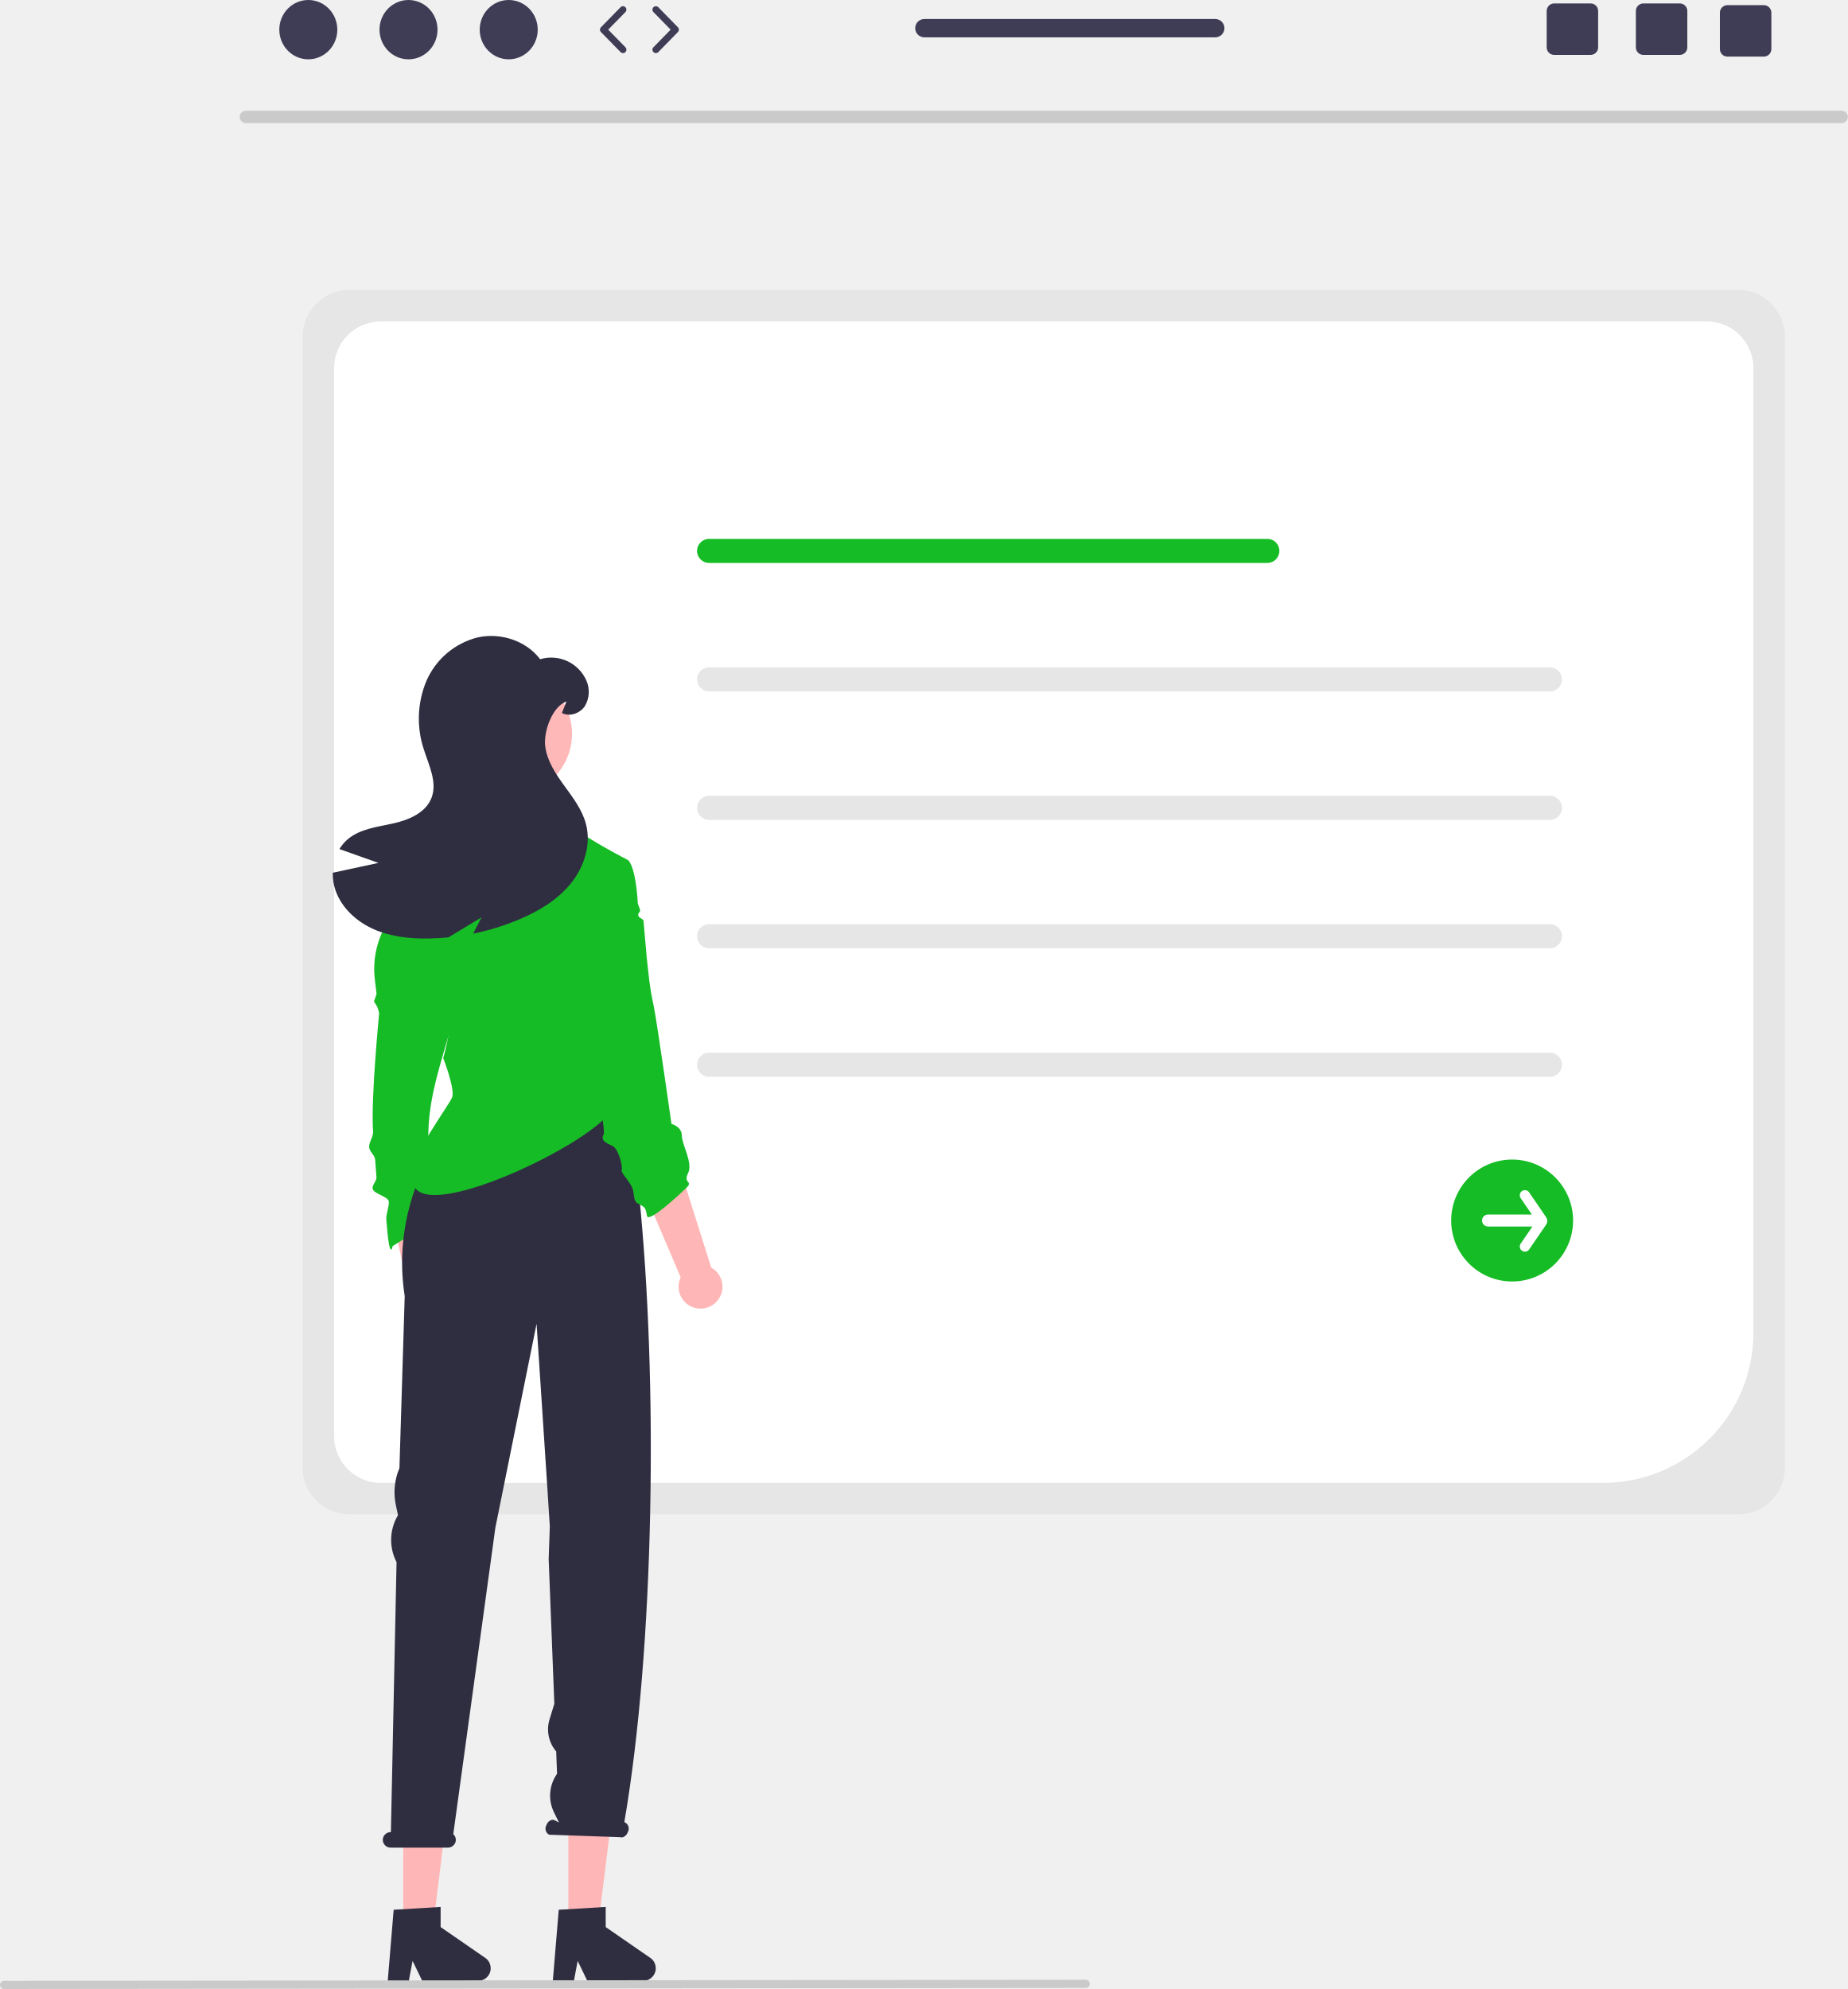
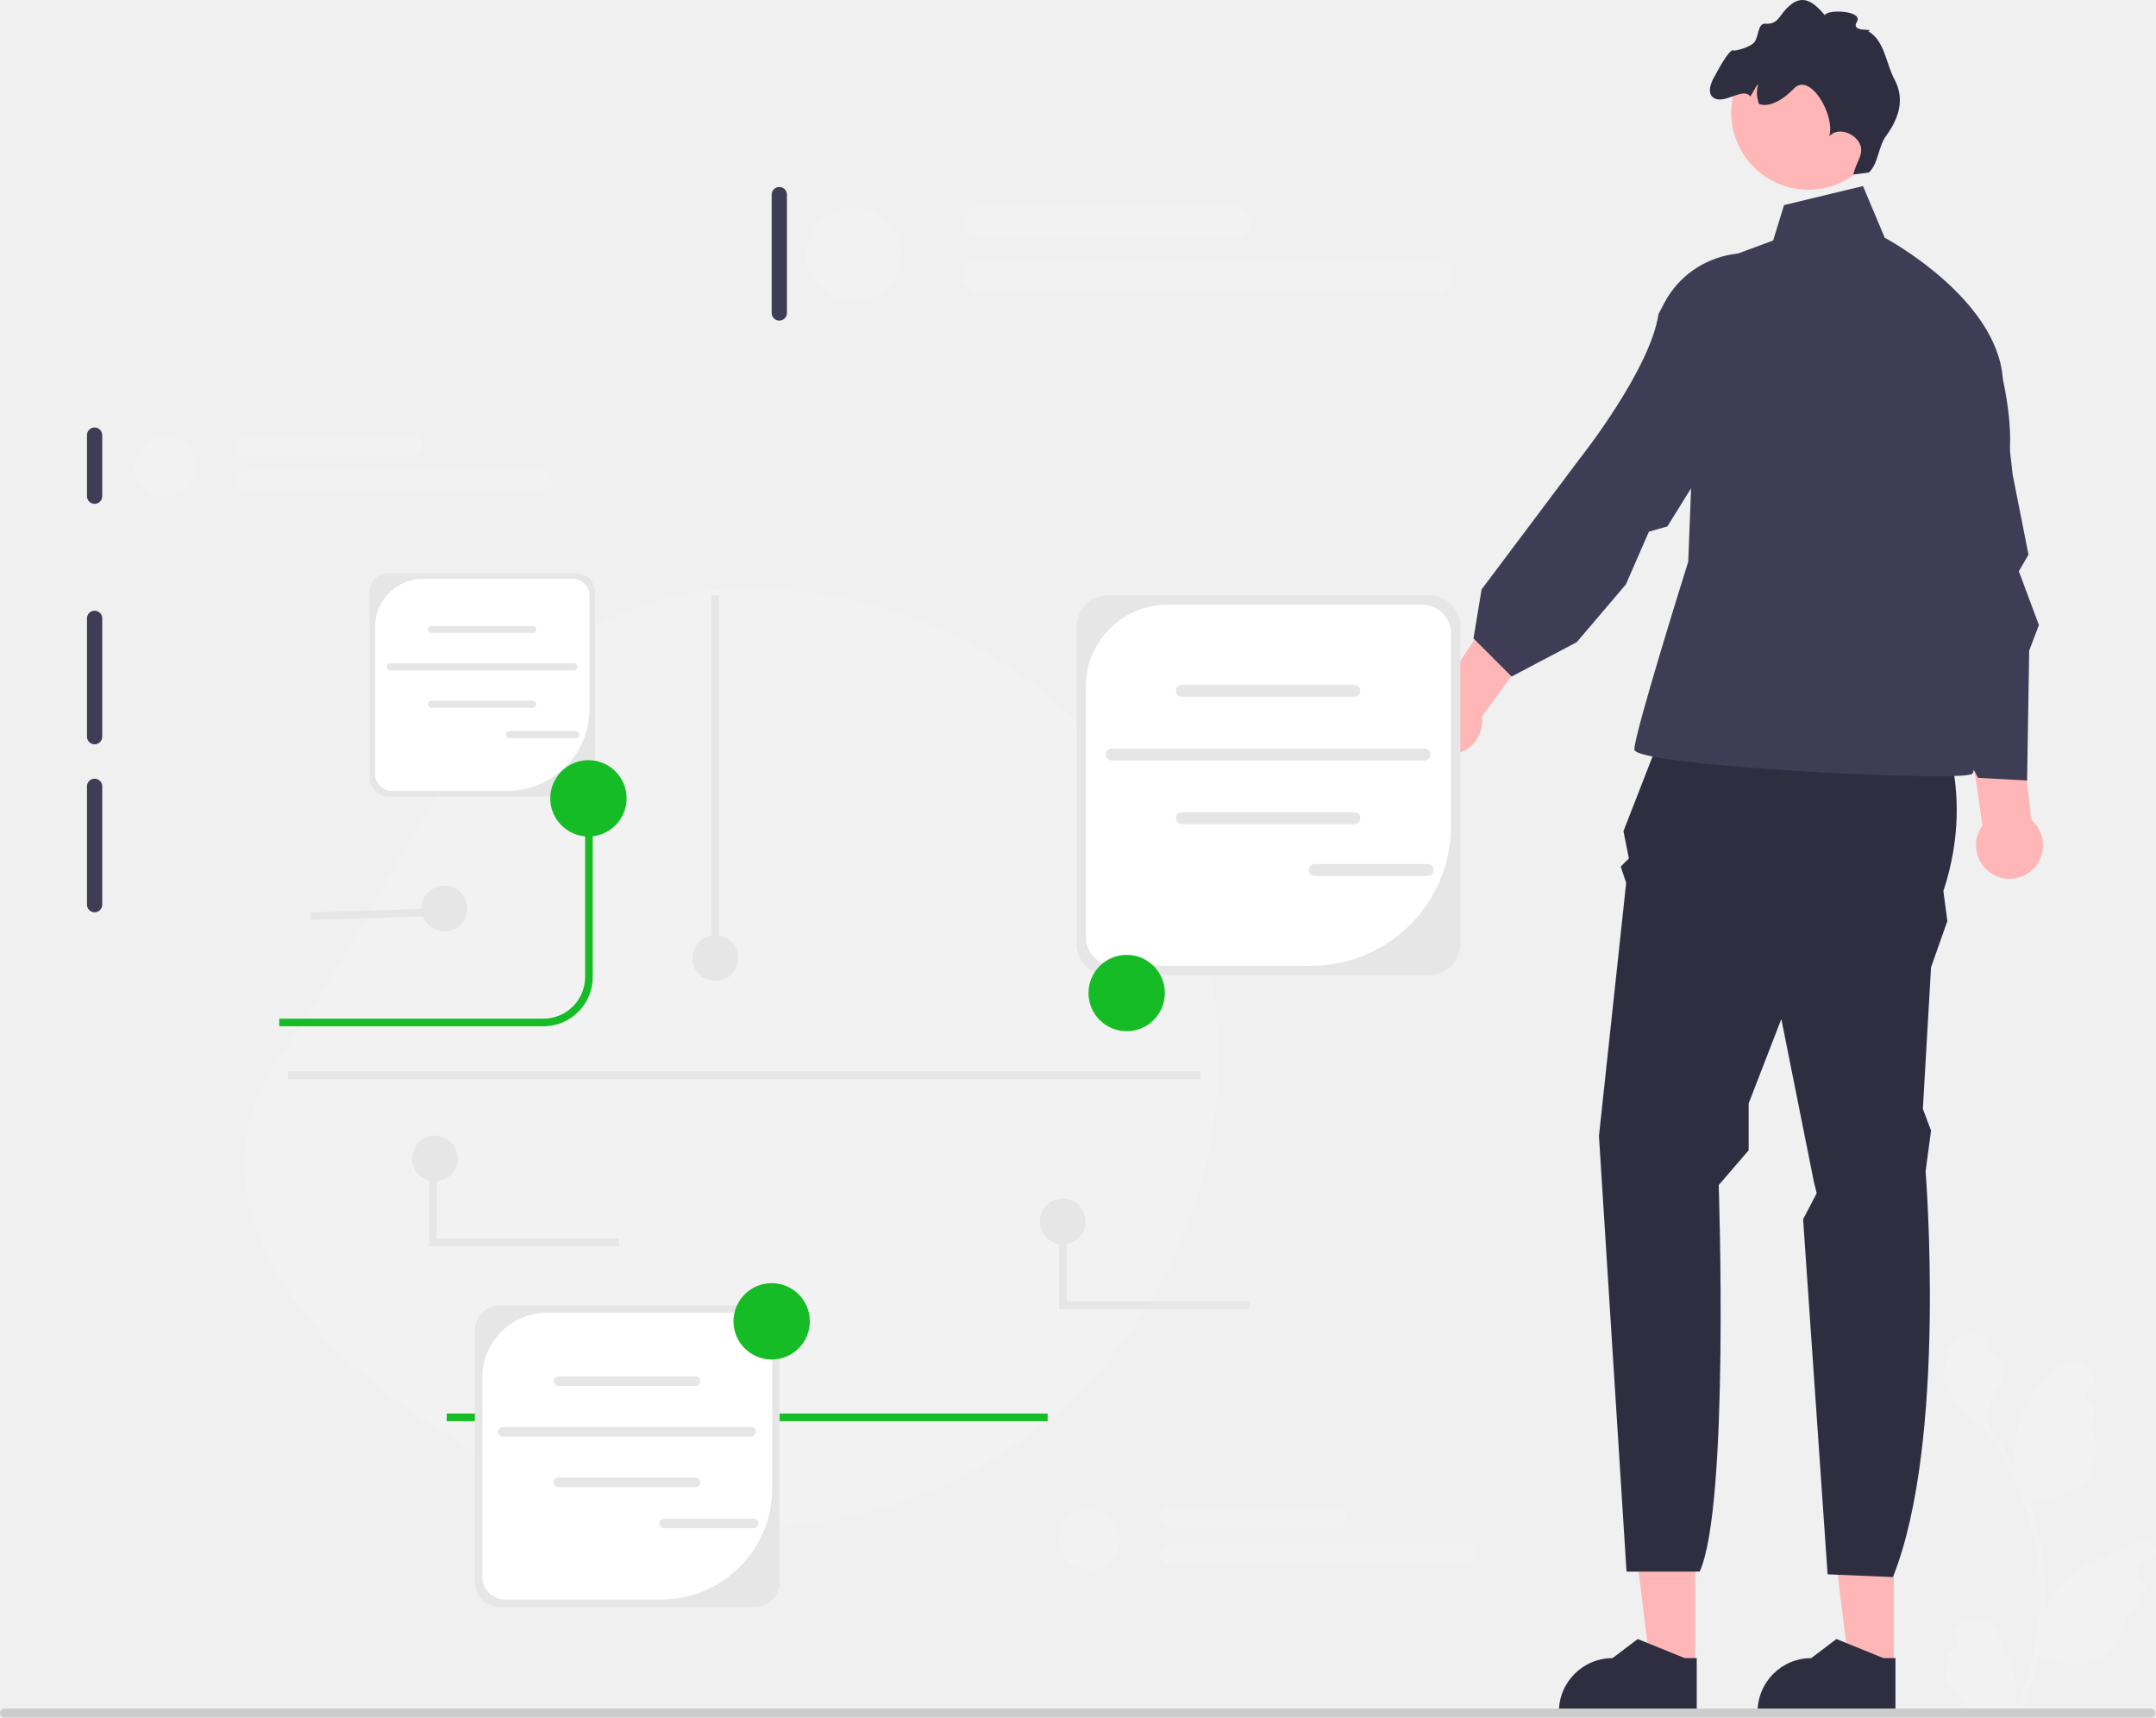
- <svg xmlns="http://www.w3.org/2000/svg" width="538.716" height="579.819" viewBox="0 0 538.716 579.819">
-   <path d="M506.768,441.458H101.832c-7.512-.009-13.6-6.097-13.609-13.609V98.126c.009-7.512,6.097-13.6,13.609-13.609H506.768c7.512,.009,13.6,6.097,13.609,13.609V427.849c-.009,7.512-6.097,13.6-13.609,13.609Z" fill="#e6e6e6" />
-   <path d="M467.423,432.279H111.014c-7.512-.009-13.6-6.097-13.609-13.609V107.313c.009-7.512,6.097-13.6,13.609-13.609H497.588c7.512,.009,13.6,6.097,13.609,13.609V388.504c-.027,24.164-19.61,43.747-43.774,43.774Z" fill="#fff" />
-   <path d="M369.483,164.107H206.729c-1.938,0-3.51-1.571-3.51-3.51s1.571-3.51,3.51-3.51h162.753c1.938,0,3.51,1.571,3.51,3.51s-1.571,3.51-3.51,3.51Z" fill="#16bc25" />
-   <path d="M451.871,201.554H206.729c-1.938,0-3.51-1.571-3.51-3.51s1.571-3.51,3.51-3.51h245.142c1.938,0,3.51,1.571,3.51,3.51s-1.571,3.51-3.51,3.51Z" fill="#e6e6e6" />
-   <path d="M451.871,239.001H206.729c-1.938,0-3.51-1.571-3.51-3.51s1.571-3.51,3.51-3.51h245.142c1.938,0,3.51,1.571,3.51,3.51s-1.571,3.51-3.51,3.51Z" fill="#e6e6e6" />
-   <path d="M451.871,276.448H206.729c-1.938,0-3.51-1.571-3.51-3.51s1.571-3.51,3.51-3.51h245.142c1.938,0,3.51,1.571,3.51,3.51s-1.571,3.51-3.51,3.51Z" fill="#e6e6e6" />
-   <path d="M451.871,313.895H206.729c-1.938,0-3.51-1.571-3.51-3.51s1.571-3.51,3.51-3.51h245.142c1.938,0,3.51,1.571,3.51,3.51s-1.571,3.51-3.51,3.51Z" fill="#e6e6e6" />
-   <path d="M440.847,373.569c-9.815,0-17.772-7.957-17.772-17.772s7.957-17.772,17.772-17.772c9.815,0,17.772,7.957,17.772,17.772h0c-0,9.815-7.957,17.772-17.772,17.772Z" fill="#16bc25" />
-   <path d="M450.845,354.953l-5.038-7.354c-.465-.682-1.394-.858-2.076-.394-.682,.465-.858,1.394-.394,2.076l.004,.006,3.258,4.756h-12.765c-.968-.003-1.755,.78-1.758,1.748s.78,1.755,1.748,1.758h12.936l-3.419,4.99c-.464,.683-.286,1.612,.397,2.075,.679,.461,1.602,.288,2.068-.386l5.038-7.354c.334-.597,.334-1.325,0-1.922Z" fill="#fff" />
-   <path d="M536.947,35.893H71.654c-.998-.021-1.789-.847-1.768-1.845,.021-.968,.8-1.747,1.768-1.768h465.293c.998,.021,1.789,.847,1.768,1.845-.021,.968-.8,1.747-1.768,1.768Z" fill="#cacaca" />
-   <path d="M129.883,392.036c2.69-2.251,3.047-6.257,.796-8.947-.24-.287-.505-.552-.792-.792l-3.853-33.295-12.234,2.833,6.799,31.561c-2.082,2.847-1.461,6.843,1.386,8.924,2.382,1.742,5.647,1.624,7.898-.284Z" fill="#ffb6b6" />
-   <path d="M128.619,354.431l-14.164,8.836s-.862,5.179-1.836-7.836c-.102-1.359,.846-3.725,.742-5.12-.118-1.573-4.623-2.289-4.742-3.88-.085-1.133,1.218-2.141,1.134-3.271-.127-1.712-.254-3.414-.378-5.088-.104-1.401-1.656-2.289-1.756-3.641-.101-1.363,1.25-3.19,1.155-4.482-.714-9.688,1.755-34.063,1.755-34.559-.191-1.244-.71-2.415-1.505-3.392l.756-2.261-.5-4.242c-.657-5.575,.515-11.212,3.339-16.063h0l3.597-2.355,16.598,27.917c-6.985,24.158-11.544,33.647-4.195,59.438Z" fill="#16bc25" />
-   <polygon points="117.567 562.585 126.135 562.585 130.213 529.536 117.567 529.536 117.567 562.585" fill="#ffb6b6" />
-   <path d="M114.771,556.717l13.689-.817v5.865l13.014,8.988c1.665,1.15,2.083,3.431,.933,5.096-.684,.991-1.811,1.582-3.015,1.582h-16.297l-2.809-5.801-1.097,5.801h-6.145l1.726-20.714Z" fill="#2f2e41" />
-   <polygon points="165.696 562.585 174.264 562.585 178.341 529.536 165.696 529.536 165.696 562.585" fill="#ffb6b6" />
-   <path d="M162.899,556.717l13.689-.817v5.865l13.014,8.988c1.665,1.15,2.083,3.431,.933,5.096-.684,.991-1.811,1.582-3.015,1.582h-16.297l-2.809-5.801-1.097,5.801h-6.145l1.726-20.714Z" fill="#2f2e41" />
-   <path d="M113.93,534.086h.033l1.648-78.705c-2.166-4.178-2.097-9.162,.184-13.278l.236-.427-.612-2.835c-.786-3.643-.425-7.44,1.032-10.87l1.537-50.125c-5.492-35.593,20.681-58.805,20.681-58.805h39.208l8.417,28.92c5.565,54.215,4.555,132.014-4.275,183.198l.241,.122c.948,.529,1.314,1.71,.831,2.682-.408,1.182-1.441,1.898-2.308,1.599l-20.706-.72c-.949-.529-1.314-1.71-.831-2.682,.408-1.182,1.441-1.898,2.308-1.599l1.408,.712-1.453-2.957c-1.782-3.627-1.437-7.938,.898-11.236h0l-.254-6.51h0c-2.201-2.578-2.933-6.102-1.94-9.343l1.397-4.559-1.65-42.217,.333-9.471-.686-10.745-3.174-48.331-12.014,59.433-12.271,89.347c.601,.542,.864,1.364,.69,2.154-.261,1.06-1.221,1.798-2.312,1.776h-16.656c-1.253-.001-2.268-1.018-2.267-2.271,0-.203,.028-.406,.082-.601,.289-.995,1.209-1.674,2.245-1.656Z" fill="#2f2e41" />
-   <path d="M209.21,379.098c2.214-2.721,1.802-6.722-.919-8.935-.29-.236-.601-.446-.928-.627l-10.109-31.956-11.473,5.106,12.672,29.694c-1.503,3.191-.135,6.996,3.056,8.498,2.67,1.257,5.853,.522,7.701-1.779h-0Z" fill="#ffb6b6" />
-   <path d="M167.612,277.507s11.53,40.802,11.008,44.924c-1.077,8.5-54.06,34.627-58,23l.494-3.822c-1.991-3.981,10.154-19.781,10.744-21.848,.749-2.643-2.643-11.319-2.643-11.319,0,0,2.344-7.921,1.97-12.825-.381-4.904-1.512-4.148-5.66-7.172-4.148-3.017-10.938-16.972-10.938-16.972,0,0,3.017-13.581,3.017-16.223s12.395-7.144,13.9-8.649c.655-.874,1.207-1.822,1.644-2.823,.305-.61,.111-2.025,.437-2.726,.208-.458,.936-.173,1.151-.645,.208-.458,.028-.985,.236-1.436,.271-.596,.922-1.117,1.179-1.678,1.179-2.58,2.185-4.682,2.497-4.682,.749,0,24.9,3.399,24.9,3.399,1.314,2.033,2.829,3.929,4.522,5.66,2.643,2.636,15.009,9.051,15.009,9.051l-15.467,26.787Z" fill="#16bc25" />
-   <path d="M200.223,346.15c-1.887,1.887-11.222,10.549-11.604,8.28-.375-2.261-.578-2.531-2.09-3.28-1.512-.756-1.512-1.131-1.887-3.773-.375-2.643-3.773-5.285-3.392-6.416,.375-1.131,.025,.308,.025-.83,0-1.131-1.131-5.278-2.643-6.034-1.505-.756-3.773-1.505-2.636-3.392,1.131-1.887-10.647-58.484-10.647-58.484l10.563-20.745,7.165-.756s2.177,1.246,2.859,12.477c.035,.569,.655,1.613,.681,2.234,.022,.516-.549,.602-.533,1.155,.003,.118,.007,.237,.01,.357,.014,.551,1.501,.956,1.523,1.487,.04,.949,.624,7.005,.687,7.895,.071,1.003,.155,1.97,.251,2.899,1.043,10.121,1.416,10.976,2.062,14.206,1,5,5.145,34.202,5.145,34.202,0,0,3.017,.749,3.017,3.392s3.328,7.954,1.823,10.971c-1.512,3.024,1.505,2.268-.381,4.155Z" fill="#16bc25" />
-   <circle cx="148.875" cy="213.942" r="17.894" fill="#ffb8b8" />
-   <path d="M110.315,251.548c-3.787-1.342-7.573-2.686-11.36-4.033,.653-1.095,1.484-2.073,2.459-2.894,3.605-3.01,8.581-3.554,13.159-4.57,4.585-1.016,9.561-3.097,11.236-7.479,1.741-4.556-.783-9.474-2.249-14.116-2.164-6.512-1.901-13.586,.74-19.919,2.735-6.34,8.268-11.044,14.965-12.723,6.63-1.473,14.123,.928,18.2,6.354,5.436-1.631,11.233,1.053,13.507,6.253,1.049,2.389,.887,5.136-.435,7.385-1.415,2.14-4.439,3.235-6.717,2.046l1.32-3.351c-4.084,1.385-6.739,8.77-6.188,13.05,.544,4.273,3.039,8.016,5.571,11.505s5.23,7.015,6.318,11.186c1.567,5.999-.551,12.557-4.468,17.366s-9.437,8.074-15.153,10.475c-4.279,1.799-8.725,3.169-13.275,4.091,.812-1.581,1.618-3.163,2.43-4.744l-9.64,5.832c-1.864,.181-3.743,.29-5.622,.326-5.469,.094-11.048-.479-16.053-2.662-5.012-2.191-9.416-6.159-11.229-11.316-.581-1.668-.857-3.428-.812-5.194,4.432-.958,8.864-1.913,13.296-2.865Z" fill="#2f2e41" />
-   <path d="M283.233,578.794h-33.187l-.143-.259c-.424-.77-.834-1.585-1.217-2.423-3.418-7.318-4.863-15.688-6.138-23.073l-.96-5.566c-.323-1.871,.932-3.648,2.803-3.971,.916-.158,1.856,.062,2.607,.609,5.043,3.67,10.089,7.336,15.136,10.999,1.911,1.391,4.094,3,6.184,4.739,.202-.979,.413-1.962,.624-2.931,.404-1.856,2.235-3.033,4.091-2.63,.908,.198,1.698,.755,2.189,1.544l3.883,6.238c2.832,4.556,5.332,9.045,4.822,13.887,.003,.059-.002,.118-.013,.176-.102,.795-.291,1.577-.563,2.331l-.119,.33Z" fill="#f0f0f0" />
-   <path d="M316.542,579.511l-315.358,.307c-.658-.003-1.188-.539-1.184-1.197,.003-.653,.532-1.181,1.184-1.184l315.358-.307c.658,.003,1.188,.539,1.184,1.197-.003,.653-.532,1.181-1.184,1.184Z" fill="#cacaca" />
-   <ellipse cx="89.885" cy="8.645" rx="8.457" ry="8.645" fill="#3f3d56" />
-   <ellipse cx="119.099" cy="8.645" rx="8.457" ry="8.645" fill="#3f3d56" />
-   <ellipse cx="148.313" cy="8.645" rx="8.457" ry="8.645" fill="#3f3d56" />
-   <path d="M181.624,15.478c-.26,0-.519-.101-.715-.301l-5.706-5.833c-.38-.389-.38-1.01,0-1.398l5.706-5.833c.387-.395,1.021-.401,1.414-.016,.395,.386,.402,1.02,.016,1.414l-5.022,5.133,5.022,5.134c.386,.395,.379,1.028-.016,1.414-.194,.19-.447,.285-.699,.285Z" fill="#3f3d56" />
-   <path d="M191.213,15.478c-.252,0-.505-.095-.699-.285-.395-.386-.402-1.019-.016-1.414l5.021-5.134-5.021-5.133c-.386-.395-.379-1.028,.016-1.414,.394-.387,1.028-.379,1.414,.016l5.706,5.833c.38,.389,.38,1.01,0,1.398l-5.706,5.833c-.196,.2-.455,.301-.715,.301Z" fill="#3f3d56" />
-   <path d="M489.723,1.001h-10.61c-1.21,0-2.19,.98-2.19,2.19V13.811c0,1.21,.98,2.19,2.19,2.19h10.61c1.21,0,2.2-.98,2.2-2.19V3.191c0-1.21-.99-2.19-2.2-2.19Z" fill="#3f3d56" />
-   <path d="M463.723,1.001h-10.61c-1.21,0-2.19,.98-2.19,2.19V13.811c0,1.21,.98,2.19,2.19,2.19h10.61c1.21,0,2.2-.98,2.2-2.19V3.191c0-1.21-.99-2.19-2.2-2.19Z" fill="#3f3d56" />
-   <path d="M514.223,1.501h-10.61c-1.21,0-2.19,.98-2.19,2.19V14.311c0,1.21,.98,2.19,2.19,2.19h10.61c1.21,0,2.2-.98,2.2-2.19V3.691c0-1.21-.99-2.19-2.2-2.19Z" fill="#3f3d56" />
-   <path d="M354.301,5.541h-84.81c-1.48,0-2.67,1.2-2.67,2.67s1.19,2.67,2.67,2.67h84.81c1.47,0,2.67-1.2,2.67-2.67s-1.2-2.67-2.67-2.67Z" fill="#3f3d56" />
+ <svg xmlns="http://www.w3.org/2000/svg" width="564.81" height="449.941" viewBox="0 0 564.81 449.941">
+   <g>
+     <g>
+       <polygon points="496.138 436.616 484.396 436.615 478.81 391.325 496.14 391.326 496.138 436.616" fill="#ffb6b6" />
+       <path d="M496.551,448.865l-36.107-.001v-.457c.001-7.762,6.292-14.053,14.054-14.054h.001l6.595-5.004,12.306,5.004,3.152,0-.001,14.511Z" fill="#2f2e41" />
+     </g>
+     <g>
+       <polygon points="444.083 436.616 432.341 436.615 426.756 391.325 444.085 391.326 444.083 436.616" fill="#ffb6b6" />
+       <path d="M444.496,448.865l-36.107-.001v-.457c.001-7.762,6.292-14.053,14.054-14.054h.001l6.595-5.004,12.306,5.004,3.152,0-.001,14.511Z" fill="#2f2e41" />
+     </g>
+     <path d="M438.488,183.865l67.743,1.426s12.179,19.966,2.88,48.133l1.042,7.844-4.278,12.122-2.139,37.08,2.139,5.705-1.426,10.696s5.705,70.595-8.557,106.249l-17.114-.713-6.418-93.023,3.565-6.808-.713-2.852-8.557-42.785-8.557,22.105v12.282l-7.844,9.11s2.852,84.143-4.992,101.257h-19.16l-7.223-114.093,7.131-66.316-1.426-4.278,2.139-2.139-1.426-7.131,13.192-33.871-0-0Z" fill="#2f2e41" />
+     <path d="M467.367,53.728l20.679-4.992,5.705,13.549s29.515,15.688,30.941,37.08c0,0,4,17.114,.435,24.958-3.565,7.844-18.54,32.802-18.54,32.802,0,0,13.548,43.498,9.983,45.637s-88.422-2.139-88.422-6.418,14.122-49.202,14.122-49.202l2.992-77.013,19.253-7.131,2.852-9.27,0-0Z" fill="#3f3d56" />
+     <path d="M522.497,229.263c-4.328-2.181-6.069-7.458-3.888-11.786,.22-.436,.478-.838,.756-1.219l-11.507-78.893,15.931,.51,8.333,76.869c3.02,2.562,4.022,6.939,2.161,10.632-2.181,4.328-7.458,6.069-11.786,3.888h0Z" fill="#ffb6b6" />
+     <path d="M371.338,192.028c-1.742-4.523,.511-9.602,5.033-11.344,.455-.175,.917-.3,1.379-.396l44.452-66.185,11.462,11.075-45.444,62.554c.518,3.926-1.679,7.842-5.538,9.329-4.522,1.743-9.601-.511-11.344-5.034Z" fill="#ffb6b6" />
+     <path d="M493.468,117.466c-4.501-15.464,2.975-31.24,19.08-31.164,4.655,.022,8.271,1.373,9.274,5.112,3.508,13.086,5.421,32.841,5.421,32.841l4.162,21.032-2.521,4.367,5.255,14.095-2.549,6.668-.551,34.052-12.835-.713-14.142-25.959-5.408-3.216s4.342-41.972-4.295-54.057l-.89-3.058h0Z" fill="#3f3d56" />
+     <path d="M435.975,79.41c7.505-14.25,26.72-17.625,38.251-6.381,3.333,3.25,4.996,6.734,3.119,10.119-6.568,11.85-21.793,24.609-21.793,24.609l-18.749,30.141-4.847,1.39-6.012,13.789-12.884,15.148-17.064,8.999-9.983-9.983,2.12-12.833,25.69-34.23s18.485-23.257,20.668-37.95l1.484-2.817v-0Z" fill="#3f3d56" />
+     <path d="M471.297,49.56c.472,.057,.943,.099,1.412,.121,1.457,.08,2.897-.003,4.285-.238,4.216-.676,8.046-2.673,11.002-5.601,3.125-3.09,5.263-7.214,5.841-11.91,1.354-11.083-6.538-21.178-17.62-22.533-10.924-1.343-20.881,6.298-22.471,17.126-.025,.168-.051,.328-.069,.495-1.353,11.09,6.531,21.179,17.621,22.54v0Z" fill="#ffb6b6" />
+     <path d="M449.187,25.783c2.871,1.42,7.562-3.044,9.358-.476,.292-.555,.614-1.092,.933-1.599,.288-.454,.7-1.424,1.177-1.59-.604,1.456-.47,3.429,.156,5.118,2.832,1.058,6.539-1.284,9.16-4.055,4.116-4.344,10.836,6.795,9.247,12.56,2.022-2.469,6.411-1.077,7.898,1.747,1.486,2.817-1.025,5.073-1.562,8.215l4.054-.515c2.558-2.491,2.379-6.689,4.485-9.576,3.518-4.832,4.881-9.762,2.237-14.749-2.346-4.409-2.565-10.116-6.869-12.658,1.881-.919-4.807,.517-3.021-2.479,1.794-2.99-7.769-3.353-8.393-1.751-2.733-3.271-5.489-5.427-8.851-2.806-3.302,2.578-2.96,5.288-6.837,5.046-1.819-.113-1.62,3.28-2.701,4.759-1.075,1.471-5.255,2.415-5.459,2.258-1.104-.864-4.86,6.49-4.86,6.49,0,0-3.046,4.623-.151,6.062h-0Z" fill="#2f2e41" />
+   </g>
+   <path d="M196.155,154.13c67.931,0,123,55.069,123,123s-55.069,123-123,123-161.945-67.351-123-123,55.069-123,123-123Z" fill="#f2f2f2" />
+   <path d="M360.782,159.982c-1.103,0-2,.897-2,2v64c0,1.103,.897,2,2,2s2-.897,2-2v-64c0-1.103-.897-2-2-2Z" fill="#3f3d56" />
+   <path d="M24.782,111.982c-1.103,0-2,.897-2,2v16c0,1.103,.897,2,2,2s2-.897,2-2v-16c0-1.103-.897-2-2-2Z" fill="#3f3d56" />
+   <path d="M24.782,159.982c-1.103,0-2,.897-2,2v31c0,1.103,.897,2,2,2s2-.897,2-2v-31c0-1.103-.897-2-2-2Z" fill="#3f3d56" />
+   <path d="M24.782,203.982c-1.103,0-2,.897-2,2v31c0,1.103,.897,2,2,2s2-.897,2-2v-31c0-1.103-.897-2-2-2Z" fill="#3f3d56" />
+   <path d="M204.155,48.982c-1.103,0-2,.897-2,2v31c0,1.103,.897,2,2,2s2-.897,2-2v-31c0-1.103-.897-2-2-2Z" fill="#3f3d56" />
+   <g>
+     <path d="M510.551,432.608c2.066,.129,3.208-2.437,1.645-3.933l-.156-.618c.02-.05,.041-.099,.062-.148,2.089-4.982,9.17-4.947,11.241,.042,1.839,4.428,4.179,8.864,4.756,13.546,.258,2.067,.142,4.172-.316,6.2,4.308-9.411,6.575-19.687,6.575-30.021,0-2.597-.142-5.193-.433-7.783-.239-2.119-.568-4.224-.995-6.31-2.306-11.277-7.299-22.018-14.5-30.99-3.462-1.892-6.349-4.851-8.093-8.397-.626-1.279-1.117-2.655-1.35-4.056,.394,.052,1.486-5.949,1.188-6.317,.549-.833,1.532-1.247,2.131-2.06,2.982-4.043,7.091-3.337,9.236,2.157,4.582,2.313,4.627,6.148,1.815,9.837-1.789,2.347-2.035,5.522-3.604,8.035,.162,.207,.329,.407,.491,.614,2.961,3.798,5.522,7.88,7.681,12.169-.61-4.766,.291-10.508,1.826-14.21,1.748-4.217,5.025-7.769,7.91-11.415,3.466-4.379,10.573-2.468,11.184,3.083,.006,.054,.012,.107,.017,.161-.429,.242-.849,.499-1.259,.77-2.339,1.547-1.531,5.174,1.241,5.602l.063,.01c-.155,1.544-.42,3.074-.807,4.579,3.702,14.316-4.29,19.53-15.701,19.764-.252,.129-.497,.258-.749,.381,1.156,3.255,2.08,6.594,2.764,9.979,.614,2.99,1.04,6.013,1.279,9.049,.297,3.83,.271,7.68-.052,11.503l.019-.136c.82-4.211,3.107-8.145,6.427-10.87,4.946-4.063,11.933-5.559,17.268-8.824,2.568-1.572,5.859,.459,5.411,3.437l-.022,.143c-.794,.323-1.569,.698-2.319,1.117-.429,.242-.848,.499-1.259,.77-2.339,1.547-1.531,5.174,1.241,5.602l.063,.01c.045,.006,.084,.013,.129,.019-1.363,3.236-3.262,6.239-5.639,8.829-2.315,12.497-12.256,13.683-22.89,10.044h-.006c-1.163,5.064-2.861,10.011-5.044,14.726h-18.02c-.065-.2-.123-.407-.181-.607,1.666,.103,3.346,.006,4.986-.297-1.337-1.641-2.674-3.294-4.011-4.935-.032-.032-.058-.065-.084-.097-.678-.84-1.363-1.673-2.041-2.512l-0-.001c-.042-2.578,.267-5.147,.879-7.64l.001-0-0-0Z" fill="#f2f2f2" />
+     <path d="M0,448.751c0,.66,.53,1.19,1.19,1.19H563.48c.66,0,1.19-.53,1.19-1.19,0-.66-.53-1.19-1.19-1.19H1.19c-.66,0-1.19,.53-1.19,1.19Z" fill="#ccc" />
+   </g>
+   <path d="M142.376,268.839H73.155v-2h69.221c6.013,0,10.905-4.893,10.905-10.906v-46.803h2v46.803c0,7.116-5.789,12.906-12.905,12.906h0Z" fill="#16bc25" />
+   <rect x="117.019" y="370.294" width="157.436" height="2" fill="#16bc25" />
+   <g>
+     <path d="M374.343,255.466h-84.092c-4.538,0-8.23-3.692-8.23-8.23v-83.066c0-4.538,3.692-8.23,8.23-8.23h84.092c4.538,0,8.23,3.692,8.23,8.23v83.066c0,4.538-3.692,8.23-8.23,8.23Z" fill="#e6e6e6" />
+     <path d="M305.912,158.392c-11.84,0-21.438,9.598-21.438,21.438v65.643c0,4.164,3.376,7.54,7.54,7.54h51.42c20.262,0,36.687-16.425,36.687-36.687v-50.394c0-4.164-3.376-7.54-7.54-7.54h-66.669v0Z" fill="#fff" />
+     <g>
+       <path d="M354.819,182.532h-45.221c-.863,0-1.565-.702-1.565-1.565s.702-1.564,1.565-1.564h45.221c.863,0,1.564,.702,1.564,1.564s-.702,1.565-1.564,1.565Z" fill="#e6e6e6" />
+       <path d="M354.819,215.895h-45.221c-.863,0-1.565-.702-1.565-1.565s.702-1.564,1.565-1.564h45.221c.863,0,1.564,.702,1.564,1.564s-.702,1.565-1.564,1.565Z" fill="#e6e6e6" />
+       <path d="M373.182,199.224h-81.947c-.863,0-1.565-.702-1.565-1.565s.702-1.564,1.565-1.564h81.947c.863,0,1.564,.702,1.564,1.564s-.702,1.565-1.564,1.565Z" fill="#e6e6e6" />
+     </g>
+     <path d="M374.019,229.461h-29.604c-.863,0-1.565-.702-1.565-1.565s.702-1.564,1.565-1.564h29.604c.863,0,1.564,.702,1.564,1.564s-.702,1.565-1.564,1.565Z" fill="#e6e6e6" />
+   </g>
+   <g>
+     <path d="M197.711,420.97h-66.775c-3.604,0-6.535-2.932-6.535-6.535v-65.96c0-3.604,2.932-6.535,6.535-6.535h66.775c3.604,0,6.535,2.932,6.535,6.535v65.96c0,3.604-2.932,6.535-6.535,6.535h-0Z" fill="#e6e6e6" />
+     <path d="M143.372,343.887c-9.402,0-17.024,7.622-17.024,17.024v52.125c0,3.307,2.681,5.987,5.987,5.987h40.831c16.089,0,29.132-13.043,29.132-29.132v-40.016c0-3.307-2.681-5.987-5.987-5.987h-52.94l0-0Z" fill="#fff" />
+     <g>
+       <path d="M182.208,363.055h-35.908c-.685,0-1.242-.557-1.242-1.242s.557-1.242,1.242-1.242h35.908c.685,0,1.242,.557,1.242,1.242s-.557,1.242-1.242,1.242Z" fill="#e6e6e6" />
+       <path d="M182.208,389.548h-35.908c-.685,0-1.242-.557-1.242-1.242s.557-1.242,1.242-1.242h35.908c.685,0,1.242,.557,1.242,1.242s-.557,1.242-1.242,1.242Z" fill="#e6e6e6" />
+       <path d="M196.79,376.311h-65.071c-.685,0-1.242-.557-1.242-1.242s.557-1.242,1.242-1.242h65.071c.685,0,1.242,.557,1.242,1.242s-.557,1.242-1.242,1.242Z" fill="#e6e6e6" />
+     </g>
+     <path d="M197.454,400.32h-23.507c-.685,0-1.242-.557-1.242-1.242s.557-1.242,1.242-1.242h23.507c.685,0,1.242,.557,1.242,1.242s-.557,1.242-1.242,1.242Z" fill="#e6e6e6" />
+   </g>
+   <g>
+     <path d="M151.04,208.626h-49.383c-2.665,0-4.833-2.168-4.833-4.833v-48.78c0-2.665,2.168-4.833,4.833-4.833h49.383c2.665,0,4.833,2.168,4.833,4.833v48.78c0,2.665-2.168,4.833-4.833,4.833h-0Z" fill="#e6e6e6" />
+     <path d="M110.854,151.619c-6.953,0-12.59,5.637-12.59,12.59v38.549c0,2.446,1.982,4.428,4.428,4.428h30.196c11.899,0,21.545-9.646,21.545-21.545v-29.594c0-2.446-1.982-4.428-4.428-4.428h-39.151v-0Z" fill="#fff" />
+     <g>
+       <path d="M139.575,165.795h-26.556c-.507,0-.919-.412-.919-.919s.412-.919,.919-.919h26.556c.507,0,.919,.412,.919,.919s-.412,.919-.919,.919Z" fill="#e6e6e6" />
+       <path d="M139.575,185.388h-26.556c-.507,0-.919-.412-.919-.919s.412-.919,.919-.919h26.556c.507,0,.919,.412,.919,.919s-.412,.919-.919,.919Z" fill="#e6e6e6" />
+       <path d="M150.358,175.598h-48.123c-.507,0-.919-.412-.919-.919s.412-.919,.919-.919h48.123c.507,0,.919,.412,.919,.919s-.412,.919-.919,.919Z" fill="#e6e6e6" />
+     </g>
+     <path d="M150.85,193.354h-17.385c-.507,0-.919-.412-.919-.919s.412-.919,.919-.919h17.385c.507,0,.919,.412,.919,.919s-.412,.919-.919,.919Z" fill="#e6e6e6" />
+   </g>
+   <circle cx="295.155" cy="260.13" r="10" fill="#16bc25" />
+   <circle cx="154.155" cy="209.13" r="10" fill="#16bc25" />
+   <circle cx="202.155" cy="346.13" r="10" fill="#16bc25" />
+   <g>
+     <ellipse cx="223.756" cy="66.652" rx="12.463" ry="12.201" fill="#f2f2f2" />
+     <path d="M323.669,62.478h-67.085c-2.301,0-4.174-1.872-4.174-4.174s1.873-4.174,4.174-4.174h67.085c2.301,0,4.174,1.872,4.174,4.174s-1.873,4.174-4.174,4.174Z" fill="#f2f2f2" />
+     <path d="M376.023,76.605h-119.438c-2.301,0-4.174-1.872-4.174-4.174s1.873-4.174,4.174-4.174h119.438c2.301,0,4.174,1.872,4.174,4.174s-1.873,4.174-4.174,4.174Z" fill="#f2f2f2" />
+   </g>
+   <g>
+     <ellipse cx="43.359" cy="122.234" rx="8.066" ry="7.896" fill="#f2f2f2" />
+     <path d="M108.021,119.533h-43.416c-1.489,0-2.701-1.212-2.701-2.701s1.212-2.701,2.701-2.701h43.416c1.489,0,2.701,1.212,2.701,2.701s-1.212,2.701-2.701,2.701Z" fill="#f2f2f2" />
+     <path d="M141.904,128.676H64.605c-1.489,0-2.701-1.212-2.701-2.701s1.212-2.701,2.701-2.701h77.299c1.489,0,2.701,1.212,2.701,2.701s-1.212,2.701-2.701,2.701Z" fill="#f2f2f2" />
+   </g>
+   <g>
+     <ellipse cx="285.359" cy="403.234" rx="8.066" ry="7.896" fill="#f2f2f2" />
+     <path d="M350.021,400.533h-43.416c-1.489,0-2.701-1.212-2.701-2.701s1.212-2.701,2.701-2.701h43.416c1.489,0,2.701,1.212,2.701,2.701s-1.212,2.701-2.701,2.701Z" fill="#f2f2f2" />
+     <path d="M383.904,409.676h-77.299c-1.489,0-2.701-1.212-2.701-2.701s1.212-2.701,2.701-2.701h77.299c1.489,0,2.701,1.212,2.701,2.701s-1.212,2.701-2.701,2.701Z" fill="#f2f2f2" />
+   </g>
+   <rect x="186.405" y="155.97" width="2" height="95" fill="#e6e6e6" />
+   <circle cx="187.405" cy="250.97" r="6" fill="#e6e6e6" />
+   <circle cx="278.405" cy="319.97" r="6" fill="#e6e6e6" />
+   <circle cx="116.405" cy="237.97" r="6" fill="#e6e6e6" />
+   <rect x="81.398" y="238.476" width="32.828" height="2.001" transform="translate(-7.20166 3.0694) rotate(-1.73401)" fill="#e6e6e6" />
+   <polygon points="327.216 342.94 277.46 342.94 277.46 319.97 279.46 319.97 279.46 340.94 327.216 340.94 327.216 342.94" fill="#e6e6e6" />
+   <circle cx="113.942" cy="303.486" r="6" fill="#e6e6e6" />
+   <polygon points="162.161 326.455 112.405 326.455 112.405 303.486 114.405 303.486 114.405 324.455 162.161 324.455 162.161 326.455" fill="#e6e6e6" />
+   <rect x="75.423" y="280.655" width="238.982" height="2" fill="#e6e6e6" />
</svg>
